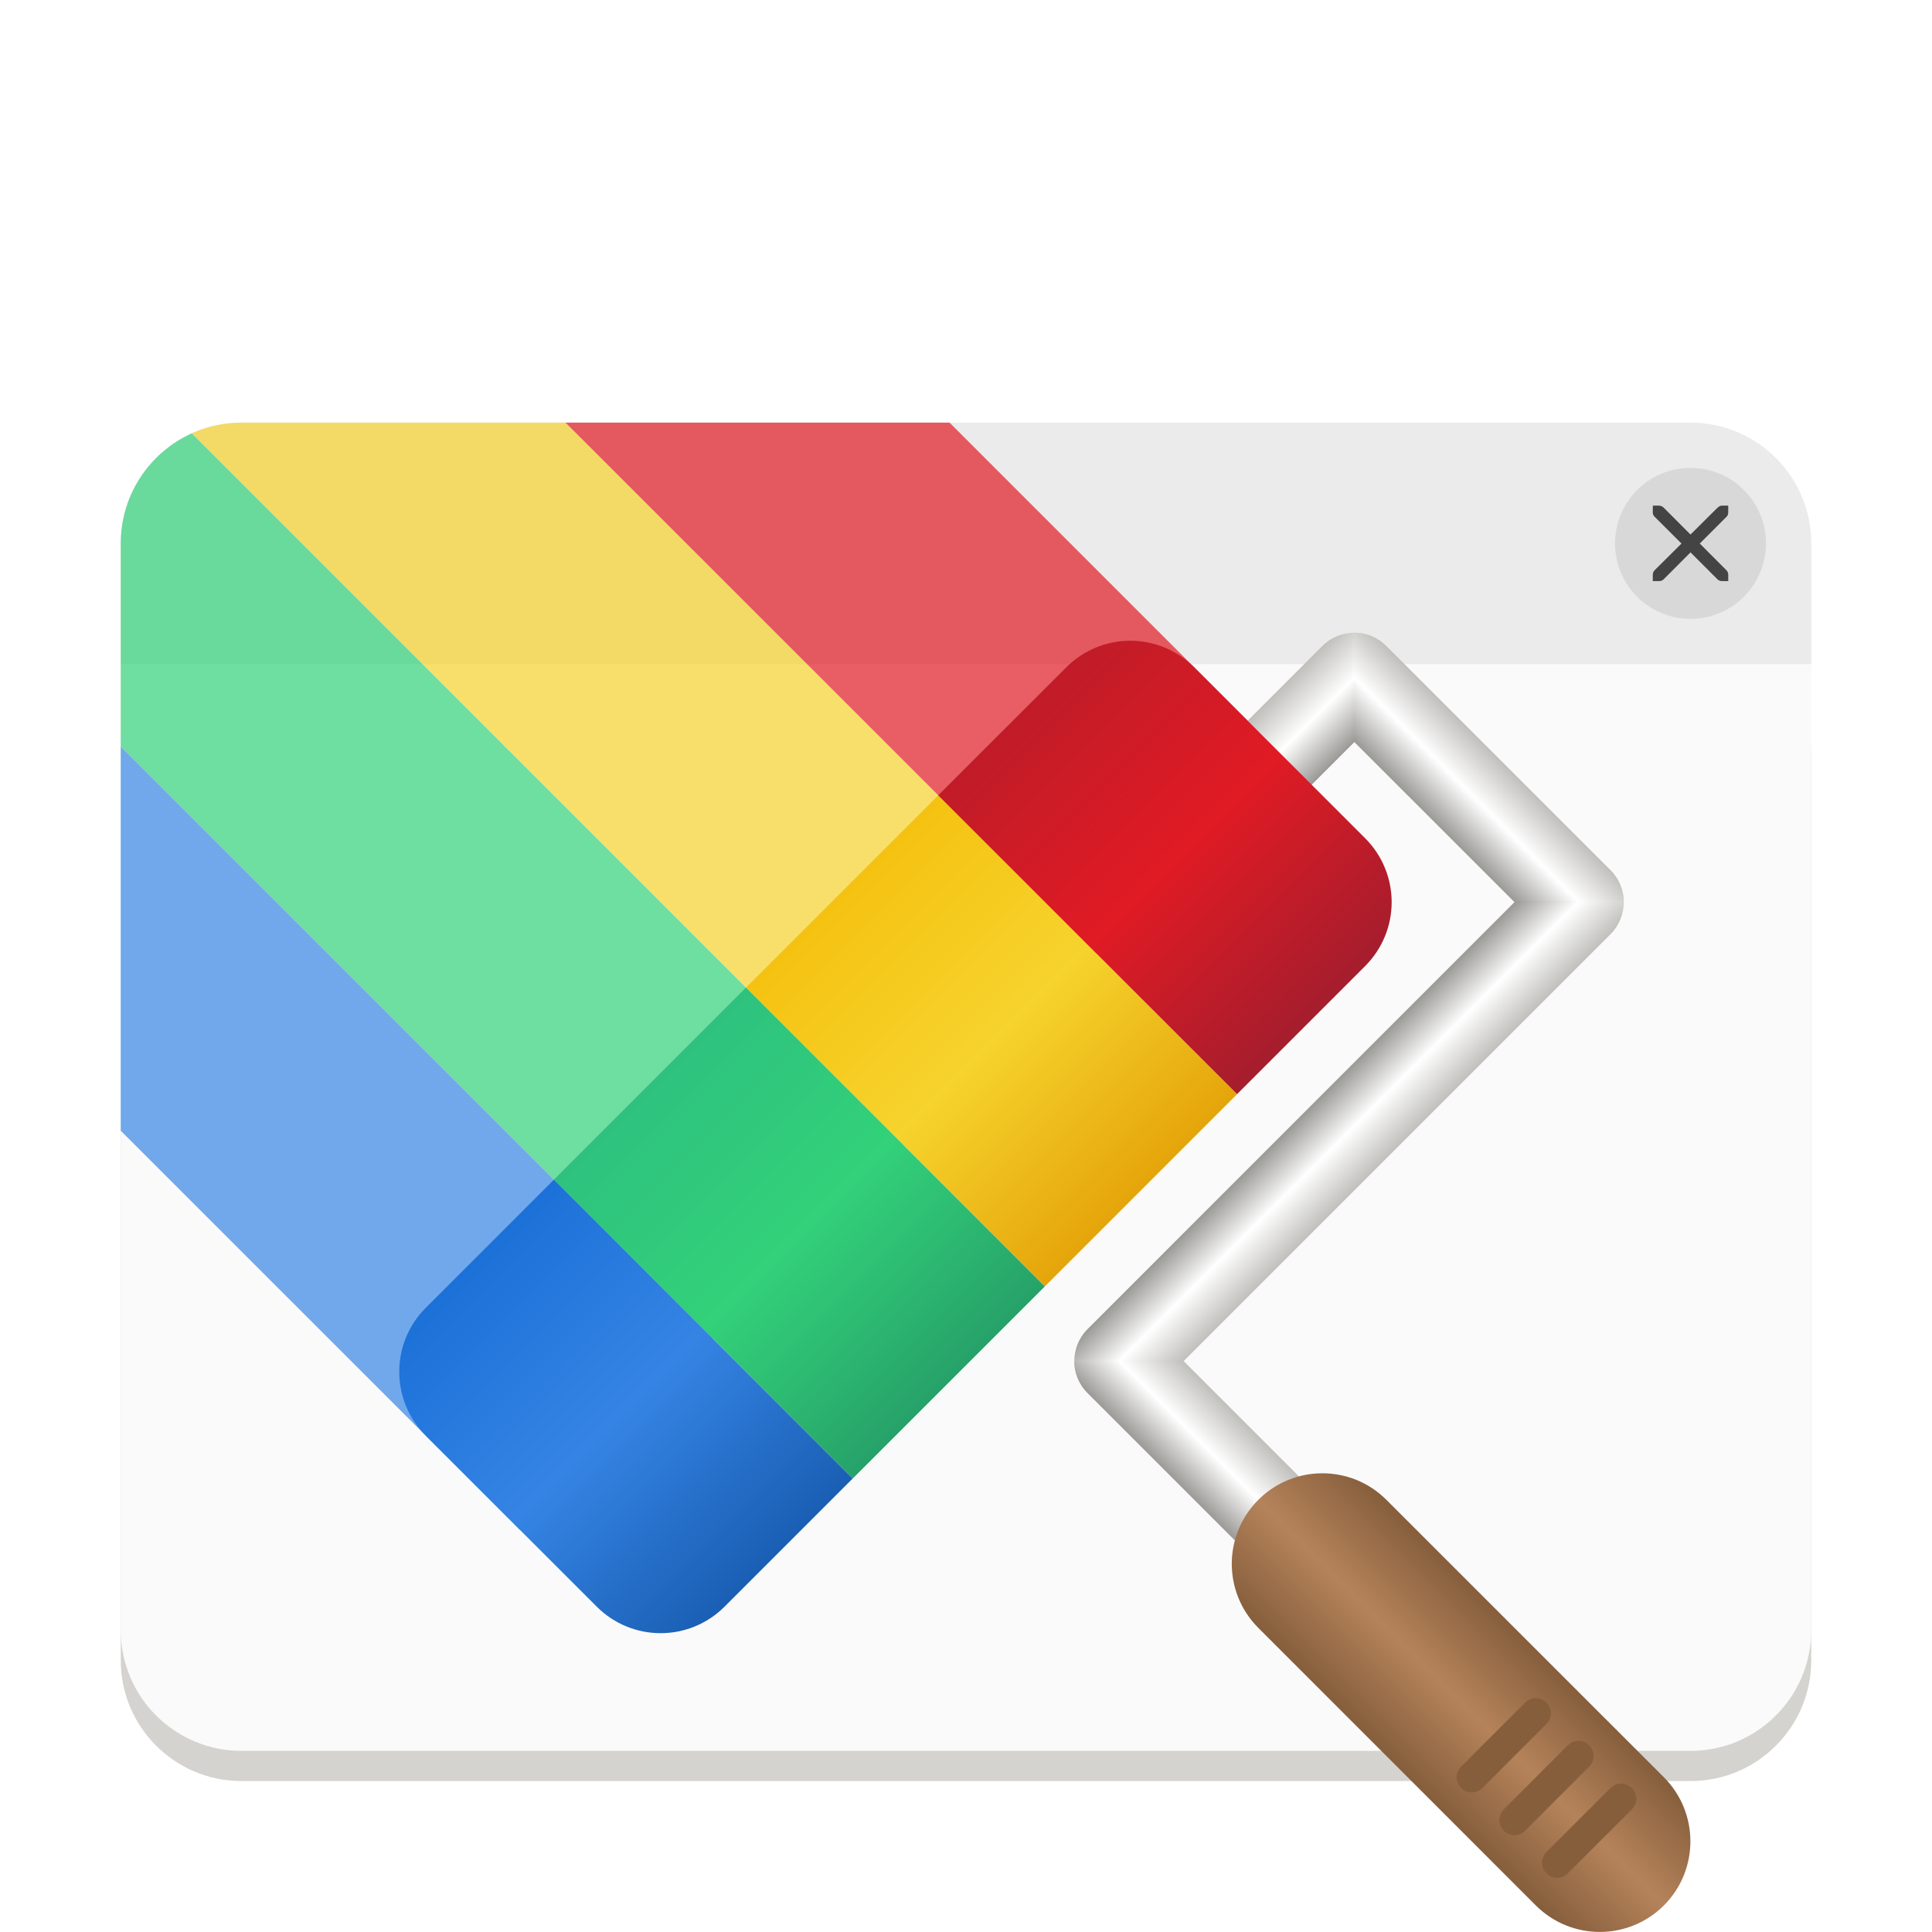
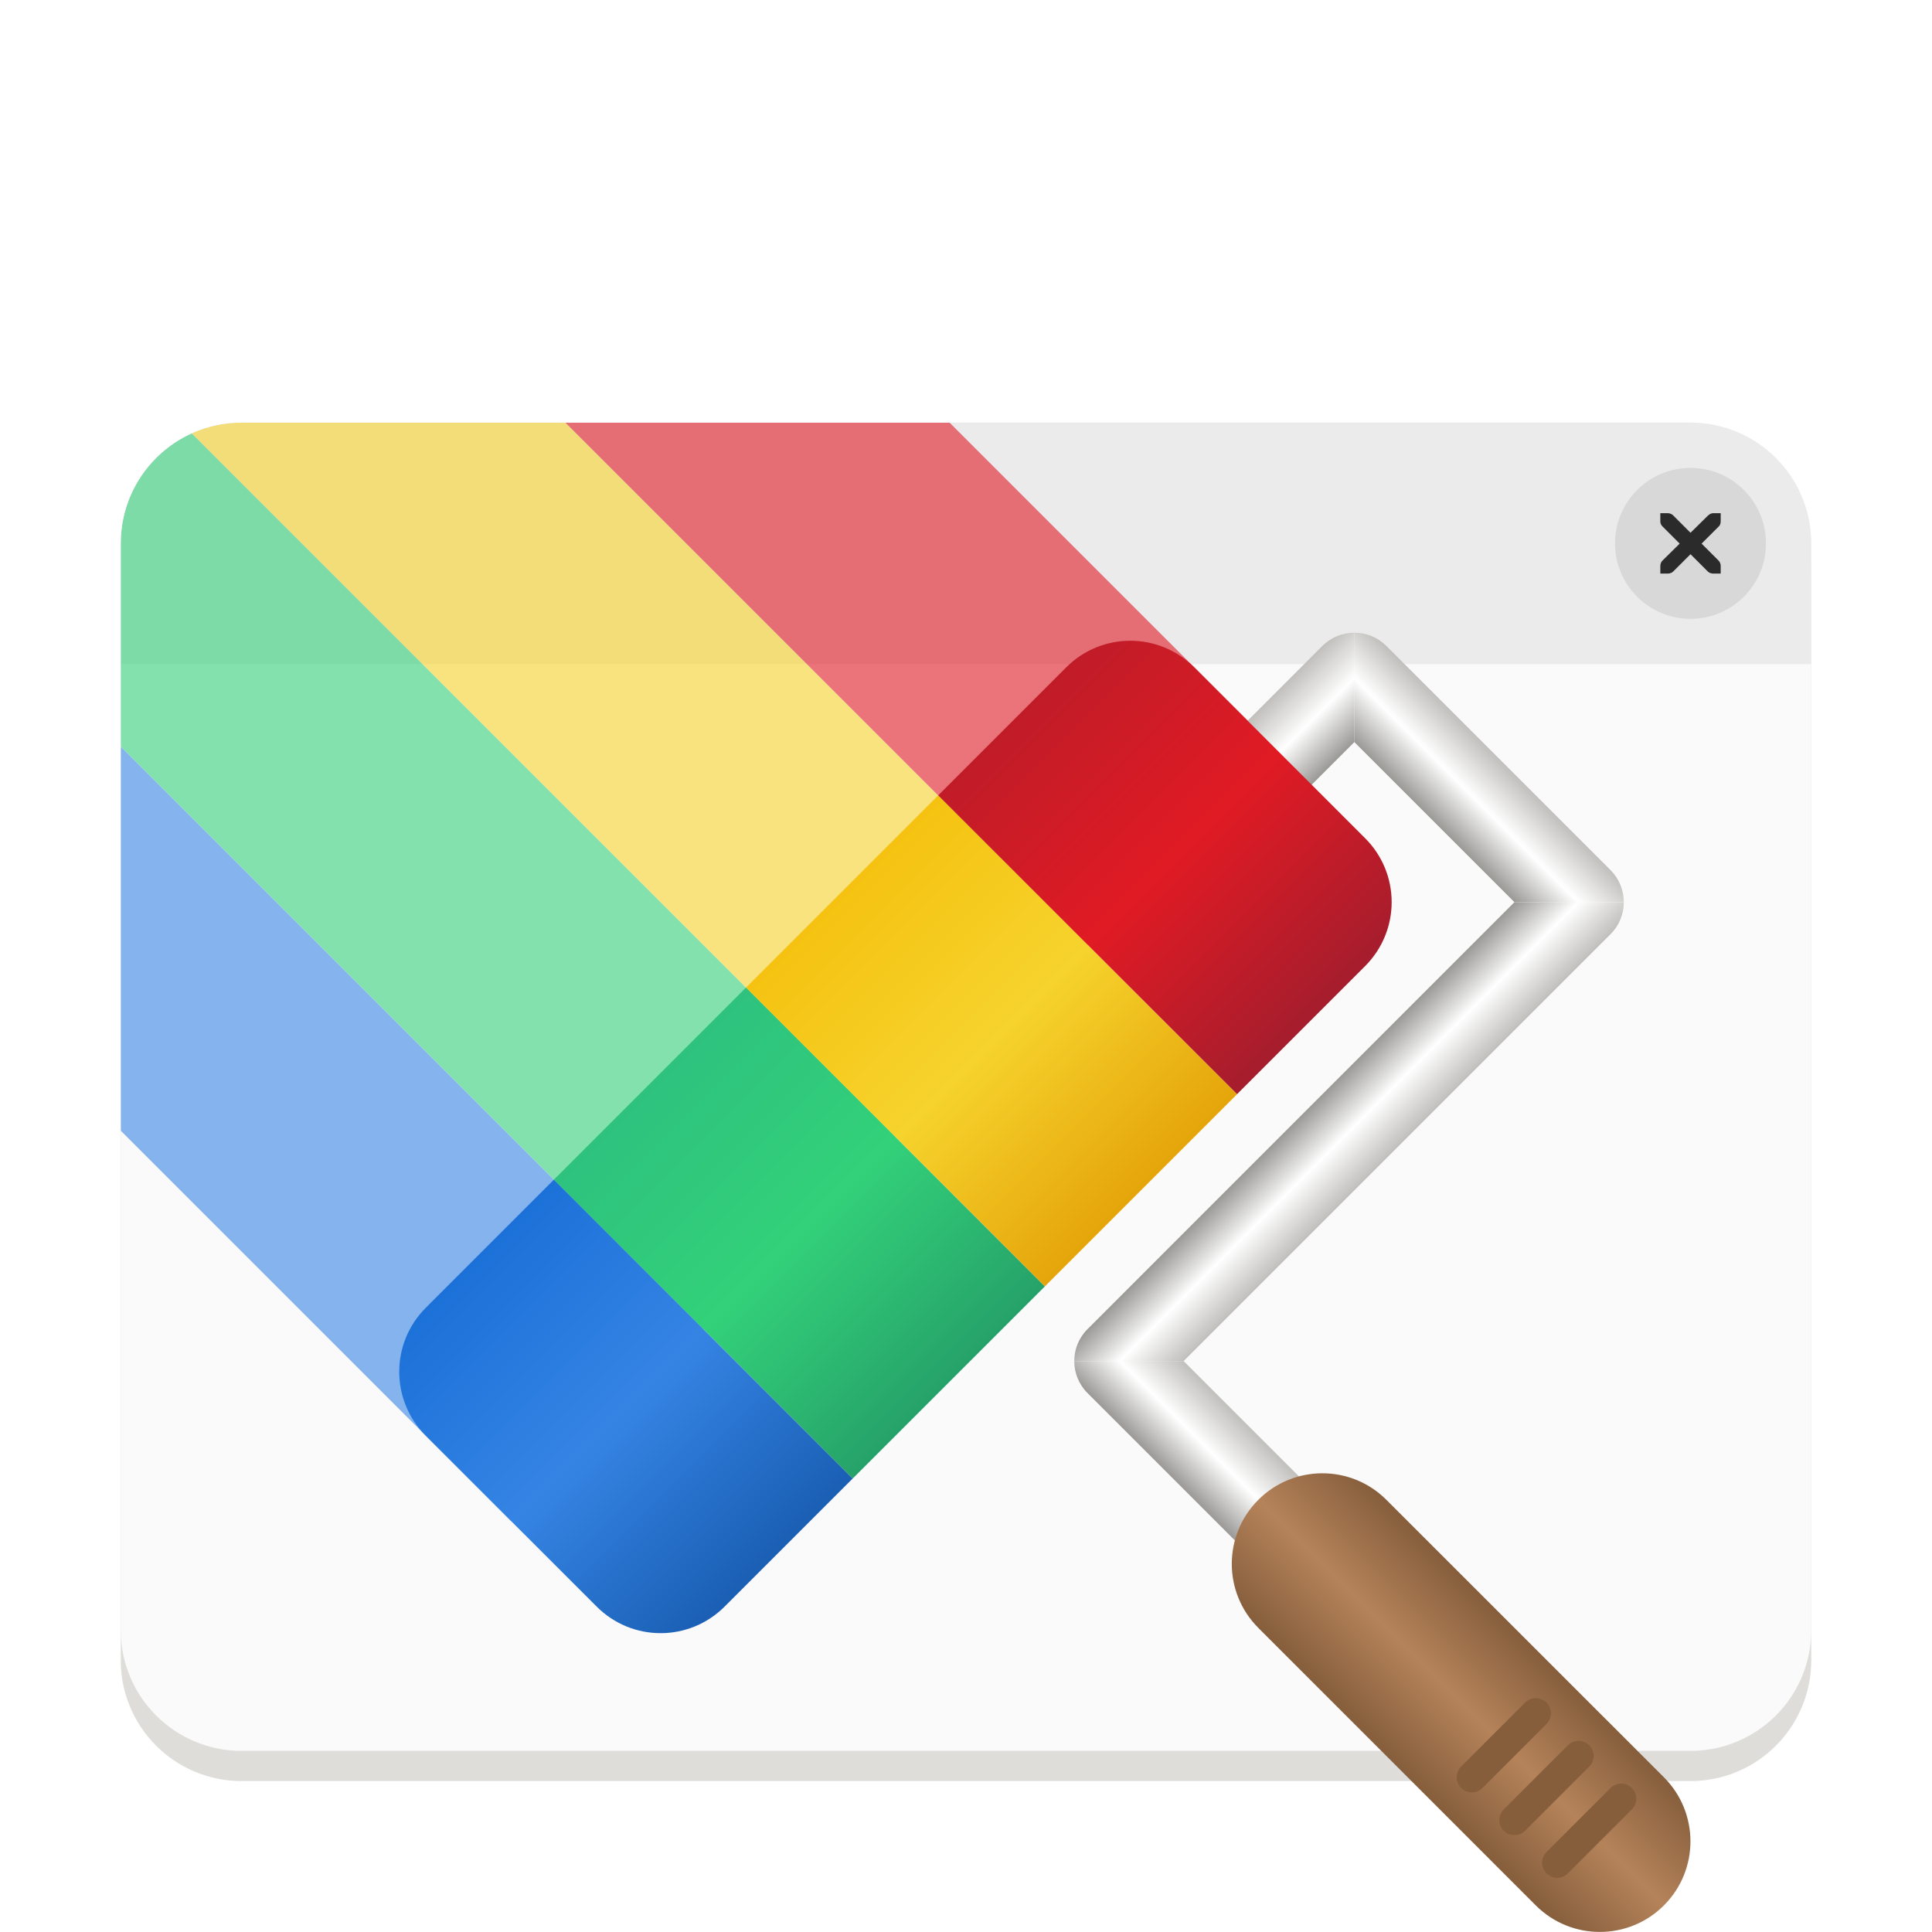
<svg xmlns="http://www.w3.org/2000/svg" xmlns:xlink="http://www.w3.org/1999/xlink" height="128px" viewBox="0 0 128 128" width="128px">
  <clipPath id="a">
    <path d="m 8 28 h 112 v 16 h -112 z m 0 0" />
  </clipPath>
  <clipPath id="b">
    <path d="m 16 28 h 96 c 4.418 0 8 3.582 8 8 v 72 c 0 4.418 -3.582 8 -8 8 h -96 c -4.418 0 -8 -3.582 -8 -8 v -72 c 0 -4.418 3.582 -8 8 -8 z m 0 0" />
  </clipPath>
-   <filter id="c" height="100%" width="100%" x="0%" y="0%">
+   <clipPath id="c">
+     <path d="m 8 28 h 112 v 88 h -112 z m 0 0" />
+   </clipPath>
+   <clipPath id="d">
+     <path d="m 16 28 h 96 c 4.418 0 8 3.582 8 8 v 72 c 0 4.418 -3.582 8 -8 8 h -96 c -4.418 0 -8 -3.582 -8 -8 v -72 c 0 -4.418 3.582 -8 8 -8 z m 0 0" />
+   </clipPath>
+   <filter id="e" height="100%" width="100%" x="0%" y="0%">
    <feColorMatrix in="SourceGraphic" type="matrix" values="0 0 0 0 1 0 0 0 0 1 0 0 0 0 1 0 0 0 1 0" />
  </filter>
-   <mask id="d">
-     <g filter="url(#c)">
-       <rect fill-opacity="0.7" height="128" width="128" />
+   <mask id="f">
+     <g filter="url(#e)">
+       <rect fill-opacity="0.6" height="128" width="128" />
    </g>
  </mask>
-   <clipPath id="e">
-     <path d="m 16 44 h 40 v 74 h -40 z m 0 0" />
-   </clipPath>
-   <clipPath id="f">
-     <path d="m 24 44 h 96 c 4.418 0 8 3.582 8 8 v 72 c 0 4.418 -3.582 8 -8 8 h -96 c -4.418 0 -8 -3.582 -8 -8 v -72 c 0 -4.418 3.582 -8 8 -8 z m 0 0" />
-   </clipPath>
  <clipPath id="g">
-     <path d="m 16 44 h 52 v 61 h -52 z m 0 0" />
-   </clipPath>
-   <clipPath id="h">
-     <path d="m 24 44 h 96 c 4.418 0 8 3.582 8 8 v 72 c 0 4.418 -3.582 8 -8 8 h -96 c -4.418 0 -8 -3.582 -8 -8 v -72 c 0 -4.418 3.582 -8 8 -8 z m 0 0" />
-   </clipPath>
-   <clipPath id="i">
-     <path d="m 16 44 h 78 v 36 h -78 z m 0 0" />
-   </clipPath>
-   <clipPath id="j">
-     <path d="m 24 44 h 96 c 4.418 0 8 3.582 8 8 v 72 c 0 4.418 -3.582 8 -8 8 h -96 c -4.418 0 -8 -3.582 -8 -8 v -72 c 0 -4.418 3.582 -8 8 -8 z m 0 0" />
-   </clipPath>
-   <clipPath id="k">
-     <path d="m 16 44 h 65 v 48 h -65 z m 0 0" />
-   </clipPath>
-   <clipPath id="l">
-     <path d="m 24 44 h 96 c 4.418 0 8 3.582 8 8 v 72 c 0 4.418 -3.582 8 -8 8 h -96 c -4.418 0 -8 -3.582 -8 -8 v -72 c 0 -4.418 3.582 -8 8 -8 z m 0 0" />
-   </clipPath>
-   <clipPath id="m">
    <rect height="152" width="192" />
  </clipPath>
-   <linearGradient id="n" gradientUnits="userSpaceOnUse">
+   <linearGradient id="h" gradientUnits="userSpaceOnUse">
    <stop offset="0" stop-color="#9a9996" />
    <stop offset="0.5" stop-color="#ffffff" />
    <stop offset="1" stop-color="#c0bfbc" />
  </linearGradient>
-   <linearGradient id="o" gradientTransform="matrix(-0.419845 0.419845 1.06066 1.06066 -134.5986 -218.6543)" x1="46" x2="46" xlink:href="#n" y1="232" y2="228" />
-   <linearGradient id="p" gradientTransform="matrix(0.839689 -0.839689 -1.06066 -1.06066 296.5593 355.6933)" x1="46" x2="46" xlink:href="#n" y1="232" y2="228" />
-   <linearGradient id="q" gradientTransform="matrix(-0.574524 -0.574524 -1.06066 1.06066 372.9271 -159.7874)" x1="46" x2="46" xlink:href="#n" y1="232" y2="228" />
-   <linearGradient id="r" gradientTransform="matrix(-0.342728 -0.342728 -1.06066 1.06066 338.0833 -133.819)" x1="46" x2="46" xlink:href="#n" y1="232" y2="228" />
-   <linearGradient id="s" gradientTransform="matrix(1.06066 -1.06066 1.099944 1.099944 -108.3377 119.7948)" gradientUnits="userSpaceOnUse" x1="82" x2="82" y1="47" y2="65">
+   <linearGradient id="i" gradientTransform="matrix(0.419845 -0.419845 1.06066 1.06066 -514.6687 161.416)" x1="848.422" x2="848.422" xlink:href="#h" y1="232" y2="228" />
+   <linearGradient id="j" gradientTransform="matrix(0.419845 -0.419845 1.06066 1.06066 -514.6687 161.416)" x1="853.474" x2="863.58" xlink:href="#h" y1="237.333" y2="237.333" />
+   <linearGradient id="k" gradientTransform="matrix(0.419845 -0.419845 1.06066 1.06066 -515.3758 160.7089)" x1="823.159" x2="823.159" xlink:href="#h" y1="242.667" y2="246.667" />
+   <linearGradient id="l" gradientTransform="matrix(0.359867 -0.359867 1.06066 1.06066 -468.4289 115.1763)" x1="782.737" x2="794.527" xlink:href="#h" y1="248.667" y2="248.667" />
+   <linearGradient id="m" gradientTransform="matrix(0.606092 -0.606092 0.74639 0.74639 -415.9146 194.5964)" gradientUnits="userSpaceOnUse" x1="483.447" x2="497.447" y1="288.671" y2="288.671">
+     <stop offset="0" stop-color="#865e3c" />
+     <stop offset="0.5" stop-color="#b5835a" />
+     <stop offset="1" stop-color="#865e3c" />
+   </linearGradient>
+   <linearGradient id="n" gradientTransform="matrix(1.06066 -1.06066 1.099944 1.099944 -136.6217 148.0789)" gradientUnits="userSpaceOnUse" x1="102.667" x2="102.667" y1="47" y2="65">
    <stop offset="0" stop-color="#1c71d8" />
    <stop offset="0.5" stop-color="#3584e4" />
    <stop offset="1" stop-color="#1a5fb4" />
  </linearGradient>
-   <linearGradient id="t" gradientTransform="matrix(1.06066 -1.06066 1.099944 1.099944 -95.60982 107.0669)" gradientUnits="userSpaceOnUse" x1="82" x2="82" y1="47" y2="65">
+   <linearGradient id="o" gradientTransform="matrix(1.06066 -1.06066 1.099944 1.099944 -95.60946 107.0667)" gradientUnits="userSpaceOnUse" x1="82" x2="82" y1="47" y2="65">
    <stop offset="0" stop-color="#2ec27e" />
    <stop offset="0.5" stop-color="#33d17a" />
    <stop offset="1" stop-color="#26a269" />
  </linearGradient>
-   <linearGradient id="u" gradientTransform="matrix(1.06066 -1.06066 1.099944 1.099944 -70.15398 81.61102)" gradientUnits="userSpaceOnUse" x1="82" x2="82" y1="47" y2="65">
+   <linearGradient id="p" gradientTransform="matrix(1.06066 -1.06066 1.099944 1.099944 -70.15359 81.61082)" gradientUnits="userSpaceOnUse" x1="88" x2="88" y1="47" y2="65">
    <stop offset="0" stop-color="#c01c28" />
    <stop offset="0.5" stop-color="#e01b24" />
    <stop offset="1" stop-color="#a51d2d" />
  </linearGradient>
-   <linearGradient id="v" gradientTransform="matrix(1.06066 -1.06066 1.099944 1.099944 -82.8819 94.33895)" gradientUnits="userSpaceOnUse" x1="82" x2="82" y1="47" y2="65">
+   <linearGradient id="q" gradientTransform="matrix(1.06066 -1.06066 1.099944 1.099944 -82.88152 94.33875)" gradientUnits="userSpaceOnUse" x1="82" x2="82" y1="47" y2="65">
    <stop offset="0" stop-color="#f5c211" />
    <stop offset="0.5" stop-color="#f6d32d" />
    <stop offset="1" stop-color="#e5a50a" />
  </linearGradient>
-   <linearGradient id="w" gradientTransform="matrix(0.606092 -0.606092 0.74639 0.74639 -415.9152 194.5964)" gradientUnits="userSpaceOnUse" x1="483.447" x2="497.447" y1="288.671" y2="288.671">
-     <stop offset="0" stop-color="#865e3c" />
-     <stop offset="0.5" stop-color="#b5835a" />
-     <stop offset="1" stop-color="#865e3c" />
-   </linearGradient>
-   <path d="m 16 42 h 96 c 4.418 0 8 3.582 8 8 v 60 c 0 4.418 -3.582 8 -8 8 h -96 c -4.418 0 -8 -3.582 -8 -8 v -60 c 0 -4.418 3.582 -8 8 -8 z m 0 0" fill="#d5d3cf" />
+   <path d="m 16 30 h 96 c 4.418 0 8 3.582 8 8 v 72 c 0 4.418 -3.582 8 -8 8 h -96 c -4.418 0 -8 -3.582 -8 -8 v -72 c 0 -4.418 3.582 -8 8 -8 z m 0 0" fill="#deddda" />
  <path d="m 16 28 h 96 c 4.418 0 8 3.582 8 8 v 72 c 0 4.418 -3.582 8 -8 8 h -96 c -4.418 0 -8 -3.582 -8 -8 v -72 c 0 -4.418 3.582 -8 8 -8 z m 0 0" fill="#fafafa" />
  <g clip-path="url(#a)">
    <g clip-path="url(#b)">
      <path d="m 8 28 h 112 v 16 h -112 z m 0 0" fill="#ebebeb" />
    </g>
  </g>
  <path d="m 117 36 c 0 2.762 -2.238 5 -5 5 s -5 -2.238 -5 -5 s 2.238 -5 5 -5 s 5 2.238 5 5 z m 0 0" fill="#d8d8d8" />
-   <path d="m 109.504 33.5 h 0.426 c 0.105 0.004 0.215 0.055 0.289 0.129 l 1.781 1.785 l 1.797 -1.785 c 0.109 -0.094 0.188 -0.125 0.285 -0.129 h 0.418 v 0.418 c 0 0.117 -0.016 0.227 -0.105 0.312 l -1.781 1.781 l 1.77 1.773 c 0.078 0.078 0.117 0.188 0.117 0.297 v 0.418 h -0.418 c -0.109 0 -0.219 -0.039 -0.297 -0.117 l -1.785 -1.785 l -1.781 1.785 c -0.078 0.078 -0.191 0.117 -0.301 0.117 h -0.418 v -0.418 c 0 -0.109 0.043 -0.219 0.117 -0.297 l 1.785 -1.773 l -1.785 -1.781 c -0.086 -0.082 -0.125 -0.195 -0.117 -0.312 z m 0 0" fill="#444444" />
-   <g clip-path="url(#m)" mask="url(#d)" transform="matrix(1 0 0 1 -8 -16)">
-     <g clip-path="url(#e)">
-       <g clip-path="url(#f)">
-         <path d="m -25.41 49.504 l 12.727 -12.73 l 67.883 67.883 l -12.727 12.727 z m 0 0" fill="#3584e4" />
-       </g>
-     </g>
-     <g clip-path="url(#g)">
-       <g clip-path="url(#h)">
-         <path d="m -12.684 36.773 l 12.73 -12.727 l 67.883 67.883 l -12.73 12.727 z m 0 0" fill="#33d17a" />
-       </g>
-     </g>
-     <g clip-path="url(#i)">
-       <g clip-path="url(#j)">
-         <path d="m 12.773 11.32 l 12.727 -12.73 l 67.883 67.883 l -12.727 12.727 z m 0 0" fill="#e01b24" />
-       </g>
-     </g>
-     <g clip-path="url(#k)">
-       <g clip-path="url(#l)">
-         <path d="m 0.047 24.047 l 12.727 -12.727 l 67.883 67.879 l -12.727 12.73 z m 0 0" fill="#f6d32d" />
+   <path d="m 110 34 h 0.516 c 0.129 0.008 0.258 0.062 0.344 0.156 l 1.141 1.141 l 1.156 -1.141 c 0.133 -0.113 0.223 -0.152 0.344 -0.156 h 0.5 v 0.5 c 0 0.145 -0.016 0.273 -0.125 0.375 l -1.141 1.141 l 1.125 1.125 c 0.094 0.094 0.141 0.227 0.141 0.359 v 0.5 h -0.5 c -0.133 0 -0.266 -0.047 -0.359 -0.141 l -1.141 -1.141 l -1.141 1.141 c -0.094 0.094 -0.227 0.141 -0.359 0.141 h -0.5 v -0.5 c 0 -0.133 0.047 -0.266 0.141 -0.359 l 1.141 -1.125 l -1.141 -1.141 c -0.105 -0.098 -0.152 -0.234 -0.141 -0.375 z m 0 0" fill="#2b2b2b" />
+   <g clip-path="url(#c)">
+     <g clip-path="url(#d)">
+       <g clip-path="url(#g)" mask="url(#f)" transform="matrix(1 0 0 1 -8 -16)">
+         <path d="m -26.012 48.898 l 12.727 -12.727 l 67.883 67.883 l -12.727 12.727 z m 0 0" fill="#3584e4" />
+         <path d="m -13.285 36.172 l 12.727 -12.727 l 67.883 67.879 l -12.727 12.73 z m 0 0" fill="#33d17a" />
+         <path d="m -0.559 23.445 l 12.73 -12.73 l 67.883 67.883 l -12.73 12.727 z m 0 0" fill="#f6d32d" />
+         <path d="m 12.172 10.715 l 12.727 -12.727 l 67.883 67.883 l -12.727 12.727 z m 0 0" fill="#e01b24" />
      </g>
    </g>
  </g>
-   <path d="m 87.609 42.797 l -8.484 8.488 c -1.172 1.172 -1.172 3.07 0 4.242 s 3.07 1.172 4.242 0 l 8.484 -8.484 c 1.172 -1.172 1.172 -3.074 0 -4.246 c -1.172 -1.172 -3.07 -1.172 -4.242 0 z m 0 0" fill="url(#o)" />
-   <path d="m 76.297 92.297 l 30.406 -30.406 c 1.168 -1.172 1.168 -3.07 0 -4.242 c -1.172 -1.172 -3.074 -1.172 -4.246 0 l -30.402 30.406 c -1.172 1.172 -1.172 3.07 0 4.242 c 1.168 1.172 3.07 1.172 4.242 0 z m 0 0" fill="url(#p)" />
-   <path d="m 89.73 41.918 v 7.246 l 10.609 10.605 h 7.242 c 0 -0.766 -0.293 -1.535 -0.879 -2.121 l -14.852 -14.848 c -0.586 -0.59 -1.355 -0.883 -2.121 -0.883 z m 0 0" fill="url(#q)" />
-   <path d="m 78.418 90.176 h -7.246 c 0 0.766 0.293 1.535 0.883 2.121 l 9.898 9.898 c 1.176 1.176 3.066 1.176 4.242 0 c 1.176 -1.176 1.176 -3.066 0 -4.242 z m 0 0" fill="url(#r)" />
-   <path d="m 28.211 86.641 l 4.246 -4.242 l 4.242 -4.246 l 19.797 19.801 l -8.484 8.484 c -2.352 2.352 -6.137 2.352 -8.484 0 l -11.316 -11.312 c -2.348 -2.352 -2.348 -6.137 0 -8.484 z m 0 0" fill="url(#s)" />
-   <path d="m 36.699 78.152 l 12.727 -12.727 l 19.801 19.801 l -12.73 12.727 z m 0 0" fill="url(#t)" />
-   <path d="m 66.395 48.457 l 4.246 -4.242 c 2.348 -2.352 6.133 -2.352 8.484 0 l 11.312 11.312 c 2.352 2.352 2.352 6.133 0 8.484 l -8.484 8.484 l -19.801 -19.797 z m 0 0" fill="url(#u)" />
-   <path d="m 49.426 65.426 l 12.727 -12.727 l 19.801 19.797 l -12.727 12.73 z m 0 0" fill="url(#v)" />
-   <path d="m 83.367 99.367 c 2.344 -2.344 6.141 -2.344 8.484 0 l 18.387 18.383 c 2.34 2.344 2.34 6.145 0 8.488 c -2.344 2.344 -6.145 2.344 -8.488 0 l -18.383 -18.387 c -2.344 -2.344 -2.344 -6.141 0 -8.484 z m 0 0" fill="url(#w)" />
+   <path d="m 79.125 51.285 c -1.176 1.176 -1.176 3.066 0 4.242 c 1.176 1.176 3.066 1.176 4.242 0 l 6.363 -6.363 v -7.246 c -0.766 0 -1.531 0.293 -2.121 0.879 z m 0 0" fill="url(#i)" />
+   <path d="m 89.73 41.918 v 7.246 l 10.605 10.605 h 7.246 c 0 -0.766 -0.293 -1.535 -0.879 -2.121 l -14.852 -14.852 c -0.586 -0.586 -1.355 -0.879 -2.121 -0.879 z m 0 0" fill="url(#j)" />
+   <path d="m 72.055 88.055 c -0.59 0.586 -0.883 1.352 -0.883 2.121 h 7.246 l 28.285 -28.285 c 0.586 -0.586 0.879 -1.355 0.879 -2.121 h -7.246 z m 0 0" fill="url(#k)" />
+   <path d="m 71.172 90.176 c 0 0.766 0.293 1.531 0.883 2.121 l 9.898 9.898 c 1.176 1.176 3.066 1.176 4.242 0 c 1.176 -1.176 1.176 -3.066 0 -4.242 l -7.777 -7.777 z m 0 0" fill="url(#l)" />
+   <path d="m 83.367 99.367 c 2.344 -2.344 6.141 -2.344 8.484 0 l 18.387 18.383 c 2.344 2.344 2.344 6.145 0 8.488 s -6.145 2.344 -8.488 0 l -18.383 -18.387 c -2.344 -2.344 -2.344 -6.141 0 -8.484 z m 0 0" fill="url(#m)" />
  <g fill="#865e3c">
-     <path d="m 96.801 117.043 l 4.242 -4.242 c 0.391 -0.391 1.023 -0.391 1.414 0 s 0.391 1.023 0 1.414 l -4.242 4.246 c -0.391 0.387 -1.023 0.387 -1.414 0 c -0.391 -0.391 -0.391 -1.027 0 -1.418 z m 0 0" />
-     <path d="m 99.629 119.875 l 4.242 -4.246 c 0.391 -0.391 1.023 -0.391 1.414 0 s 0.391 1.023 0 1.414 l -4.242 4.246 c -0.391 0.391 -1.023 0.391 -1.414 0 c -0.391 -0.391 -0.391 -1.023 0 -1.414 z m 0 0" />
-     <path d="m 102.457 122.703 l 4.242 -4.242 c 0.391 -0.391 1.027 -0.391 1.418 0 c 0.391 0.387 0.391 1.023 0 1.414 l -4.246 4.242 c -0.391 0.391 -1.023 0.391 -1.414 0 c -0.391 -0.391 -0.391 -1.023 0 -1.414 z m 0 0" />
+     <path d="m 96.801 117.043 l 4.242 -4.242 c 0.391 -0.391 1.027 -0.391 1.418 0 c 0.387 0.391 0.387 1.023 0 1.414 l -4.246 4.246 c -0.391 0.387 -1.023 0.387 -1.414 0 c -0.391 -0.391 -0.391 -1.027 0 -1.418 z m 0 0" />
+     <path d="m 99.629 119.875 l 4.246 -4.246 c 0.391 -0.391 1.023 -0.391 1.414 0 c 0.391 0.391 0.391 1.023 0 1.414 l -4.246 4.246 c -0.391 0.391 -1.023 0.391 -1.414 0 c -0.391 -0.391 -0.391 -1.023 0 -1.414 z m 0 0" />
+     <path d="m 102.461 122.703 l 4.242 -4.242 c 0.391 -0.391 1.023 -0.391 1.414 0 c 0.391 0.387 0.391 1.023 0 1.414 l -4.242 4.242 c -0.391 0.391 -1.027 0.391 -1.414 0 c -0.391 -0.391 -0.391 -1.023 0 -1.414 z m 0 0" />
  </g>
+   <path d="m 28.211 86.641 c -2.348 2.348 -2.348 6.133 0 8.484 l 11.316 11.312 c 2.348 2.352 6.133 2.352 8.484 0 l 8.484 -8.484 l -19.797 -19.801 z m 0 0" fill="url(#n)" />
+   <path d="m 36.699 78.152 l 12.727 -12.727 l 19.801 19.801 l -12.73 12.727 z m 0 0" fill="url(#o)" />
+   <path d="m 81.953 72.496 l 8.484 -8.484 c 2.352 -2.352 2.352 -6.137 0 -8.484 l -11.312 -11.316 c -2.352 -2.348 -6.137 -2.348 -8.484 0 l -8.488 8.488 z m 0 0" fill="url(#p)" />
+   <path d="m 49.426 65.426 l 12.727 -12.727 l 19.801 19.797 l -12.727 12.73 z m 0 0" fill="url(#q)" />
</svg>
